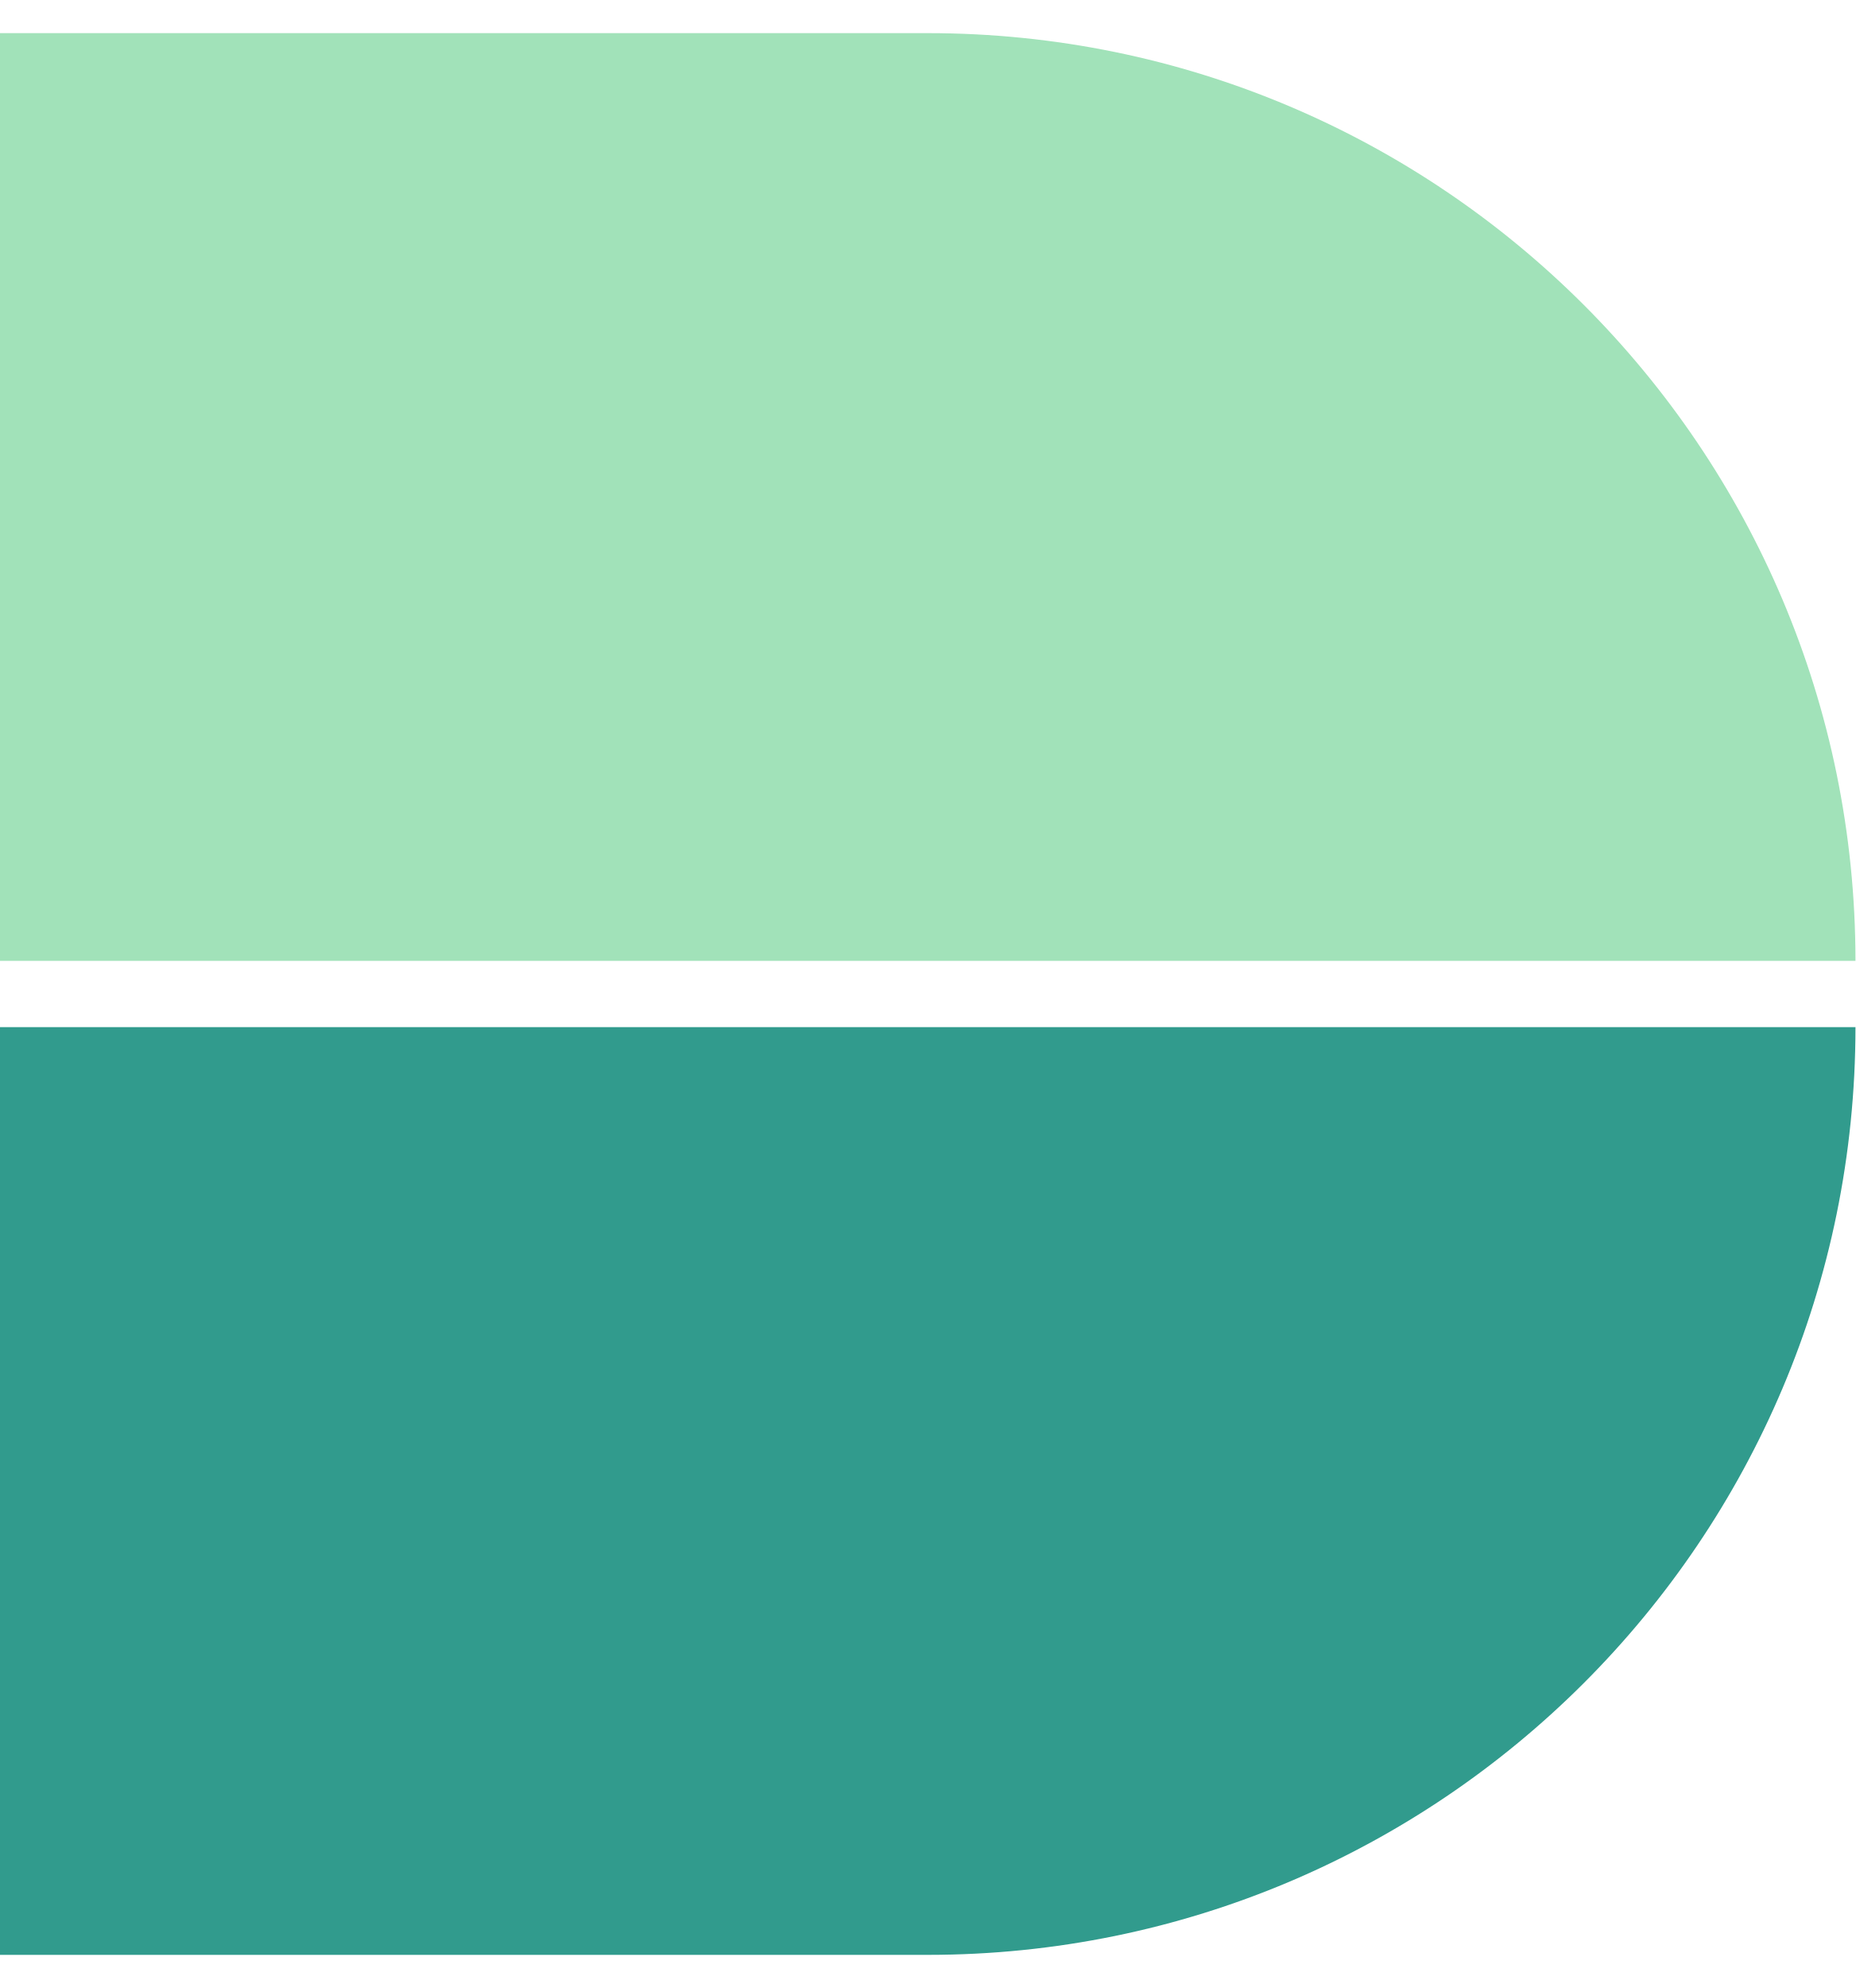
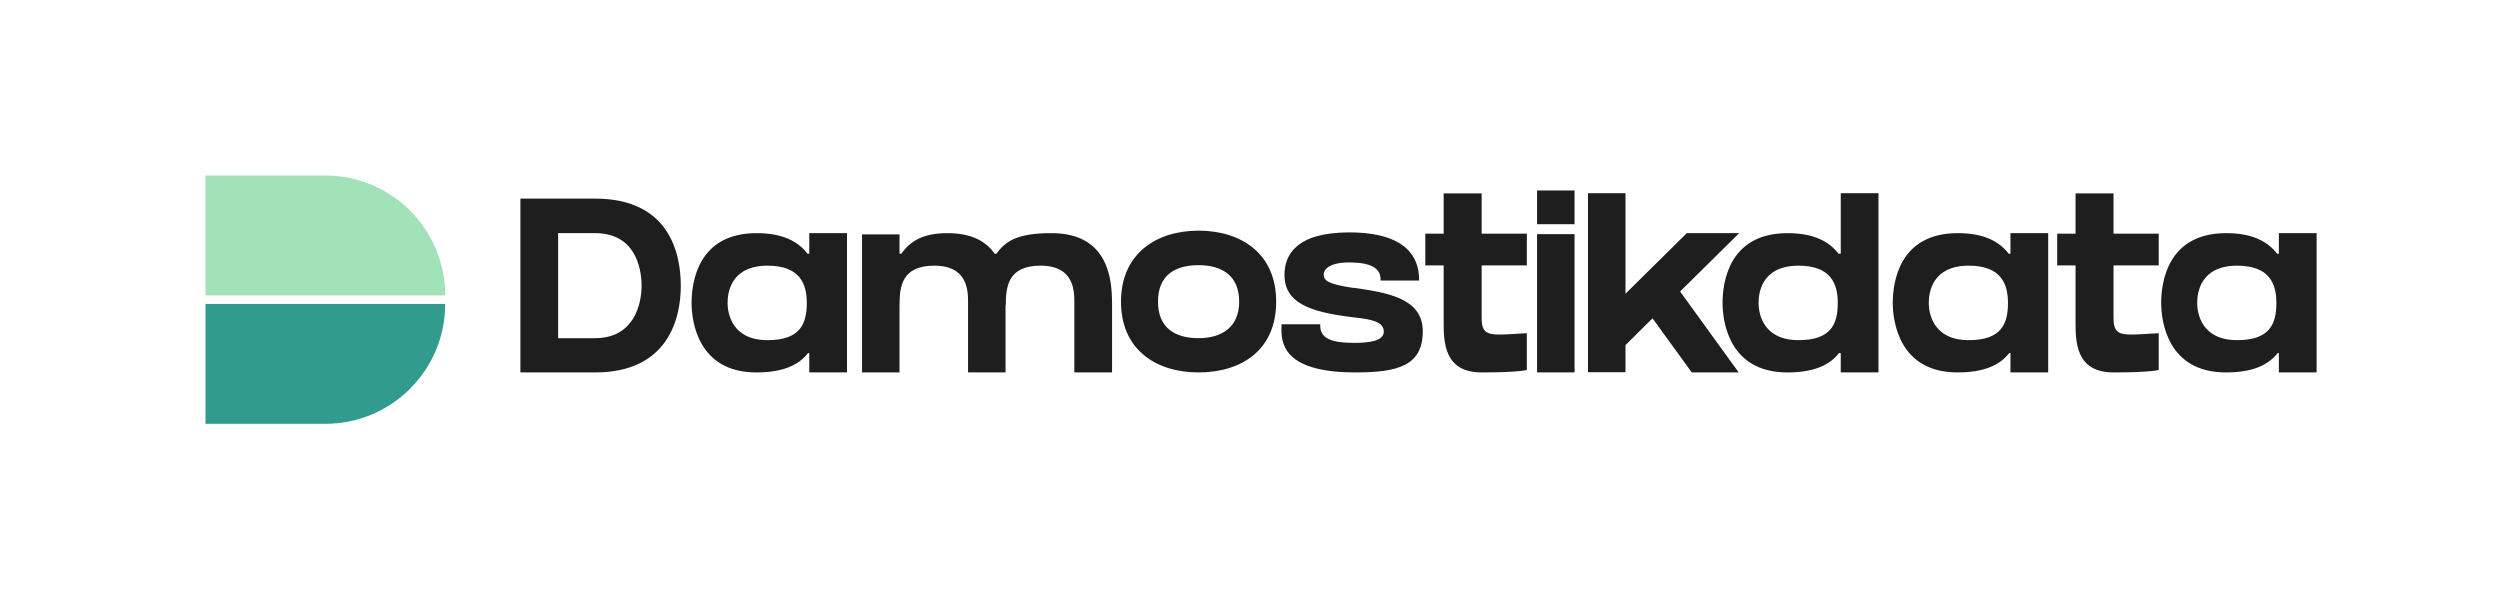
- <svg xmlns="http://www.w3.org/2000/svg" width="28" height="30" viewBox="0 0 28 30" fill="none">
-   <path d="M0 0.5H14C21.732 0.5 28 6.768 28 14.5H0V0.5Z" fill="#A1E2B9" />
-   <path d="M0 15.5H28C28 23.232 21.732 29.5 14 29.5H0V15.5Z" fill="#319B8D" />
+ <svg xmlns="http://www.w3.org/2000/svg" width="292" height="70" viewBox="0 0 292 70" fill="none">
+   <path d="M24 20.5H38C45.732 20.5 52 26.768 52 34.5V34.5H24V20.5Z" fill="#A1E2B9" />
+   <path d="M24 35.5H52V35.5C52 43.232 45.732 49.5 38 49.5H24V35.5Z" fill="#319B8D" />
+   <path d="M69.512 23.2H60.783V43.5C61.74 43.5 68.439 43.5 69.512 43.5C77.98 43.5 79.517 37.294 79.517 33.379C79.517 29.464 78.096 23.2 69.512 23.2ZM69.512 39.498C67.482 39.498 65.974 39.498 65.191 39.498V27.231C65.191 27.231 67.656 27.231 69.512 27.231C74.065 27.231 74.935 31.088 74.935 33.379C74.935 35.554 74.036 39.498 69.512 39.498ZM94.32 29.638C93.218 28.188 91.391 27.231 88.374 27.231C81.501 27.231 80.776 33.002 80.776 35.38C80.776 37.555 81.531 43.5 88.346 43.5C91.419 43.5 93.275 42.659 94.377 41.238H94.522V43.5H98.93V27.231H94.522V29.638H94.32ZM89.65 39.73C85.445 39.73 84.981 36.54 84.981 35.38C84.981 34.104 85.416 31.03 89.65 31.03C93.45 31.03 94.233 33.176 94.233 35.38C94.233 37.845 93.45 39.73 89.65 39.73ZM122.813 27.231C118.753 27.231 117.448 28.188 116.375 29.638H116.172C115.244 28.275 113.591 27.231 110.662 27.231C107.762 27.231 106.312 28.188 105.268 29.638H105.065V27.376H100.686V43.5H105.065V35.67C105.065 33.466 105.326 31.03 109.125 31.03C113.127 31.03 113.069 34.104 113.069 35.38V43.5H117.448V35.583L117.477 35.67C117.477 33.466 117.738 31.03 121.537 31.03C125.539 31.03 125.481 34.104 125.481 35.38V43.5H129.889V35.38C129.86 33.002 129.686 27.231 122.813 27.231ZM139.98 26.941C135.05 26.941 130.932 29.638 130.932 35.235C130.932 40.861 135.05 43.5 139.98 43.5C144.939 43.5 149.057 40.948 149.057 35.235C149.057 29.58 144.939 26.941 139.98 26.941ZM139.98 39.498C137.225 39.498 135.253 38.28 135.253 35.235C135.253 32.161 137.225 30.972 139.98 30.972C142.764 30.972 144.736 32.219 144.736 35.235C144.736 38.164 142.764 39.498 139.98 39.498ZM158.322 33.64L157.945 33.611C155.103 33.176 154.61 32.77 154.61 32.045C154.61 31.552 155.132 30.653 157.597 30.653C160.149 30.653 161.251 31.349 161.251 32.625V32.77H165.746V32.625C165.746 30.131 164.325 27.144 157.597 27.144C151.333 27.144 150.028 29.841 150.028 32.103C150.028 35.351 152.928 36.395 157.597 37.004C157.829 37.033 158.061 37.062 158.293 37.091C160.062 37.294 161.628 37.526 161.628 38.744C161.628 39.817 159.946 40.049 158.177 40.049C155.248 40.049 154.204 39.411 154.204 38.019V37.874H149.68V38.193C149.651 39.034 149.651 40.397 150.782 41.528C152.087 42.833 154.61 43.5 158.293 43.5C163.281 43.5 166.181 42.717 166.181 38.686C166.181 34.829 162.005 34.191 158.322 33.64ZM173.057 31.001H178.335V27.289H173.057V22.591H168.62V27.289H166.474V31.001H168.62V37.526C168.62 39.875 168.62 43.5 173.057 43.5C177.465 43.5 178.335 43.21 178.335 43.21V38.918C174.101 39.15 173.057 39.469 173.057 37.12V36.772V31.001ZM183.909 43.5V27.347H179.53V43.5H183.909ZM183.909 26.187V22.243H179.53V26.187H183.909ZM203.138 27.231H197.019L189.856 34.307V22.562H185.477V43.471H189.856V40.31L193.017 37.178L197.599 43.5H203.08L196.236 34.046L203.138 27.231ZM214.999 22.562V29.638H214.738C213.636 28.188 211.809 27.231 208.793 27.231C201.92 27.231 201.195 33.002 201.195 35.38C201.195 37.555 201.949 43.5 208.764 43.5C211.838 43.5 213.694 42.659 214.796 41.238H214.999V43.5H219.407V22.562H214.999ZM210.069 39.73C205.864 39.73 205.4 36.54 205.4 35.38C205.4 34.104 205.835 31.03 210.069 31.03C213.868 31.03 214.651 33.176 214.651 35.38C214.651 37.845 213.868 39.73 210.069 39.73ZM234.618 29.638C233.516 28.188 231.689 27.231 228.673 27.231C221.8 27.231 221.075 33.002 221.075 35.38C221.075 37.555 221.829 43.5 228.644 43.5C231.718 43.5 233.574 42.659 234.676 41.238H234.821V43.5H239.229V27.231H234.821V29.638H234.618ZM229.949 39.73C225.744 39.73 225.28 36.54 225.28 35.38C225.28 34.104 225.715 31.03 229.949 31.03C233.748 31.03 234.531 33.176 234.531 35.38C234.531 37.845 233.748 39.73 229.949 39.73ZM246.86 31.001H252.138V27.289H246.86V22.591H242.423V27.289H240.277V31.001H242.423V37.526C242.423 39.875 242.423 43.5 246.86 43.5C251.268 43.5 252.138 43.21 252.138 43.21V38.918C247.904 39.15 246.86 39.469 246.86 37.12V36.772V31.001ZM265.969 29.638C264.867 28.188 263.04 27.231 260.024 27.231C253.151 27.231 252.426 33.002 252.426 35.38C252.426 37.555 253.18 43.5 259.995 43.5C263.069 43.5 264.925 42.659 266.027 41.238H266.172V43.5H270.58V27.231H266.172V29.638H265.969ZM261.3 39.73C257.095 39.73 256.631 36.54 256.631 35.38C256.631 34.104 257.066 31.03 261.3 31.03C265.099 31.03 265.882 33.176 265.882 35.38C265.882 37.845 265.099 39.73 261.3 39.73Z" fill="#1E1E1E" />
</svg>
